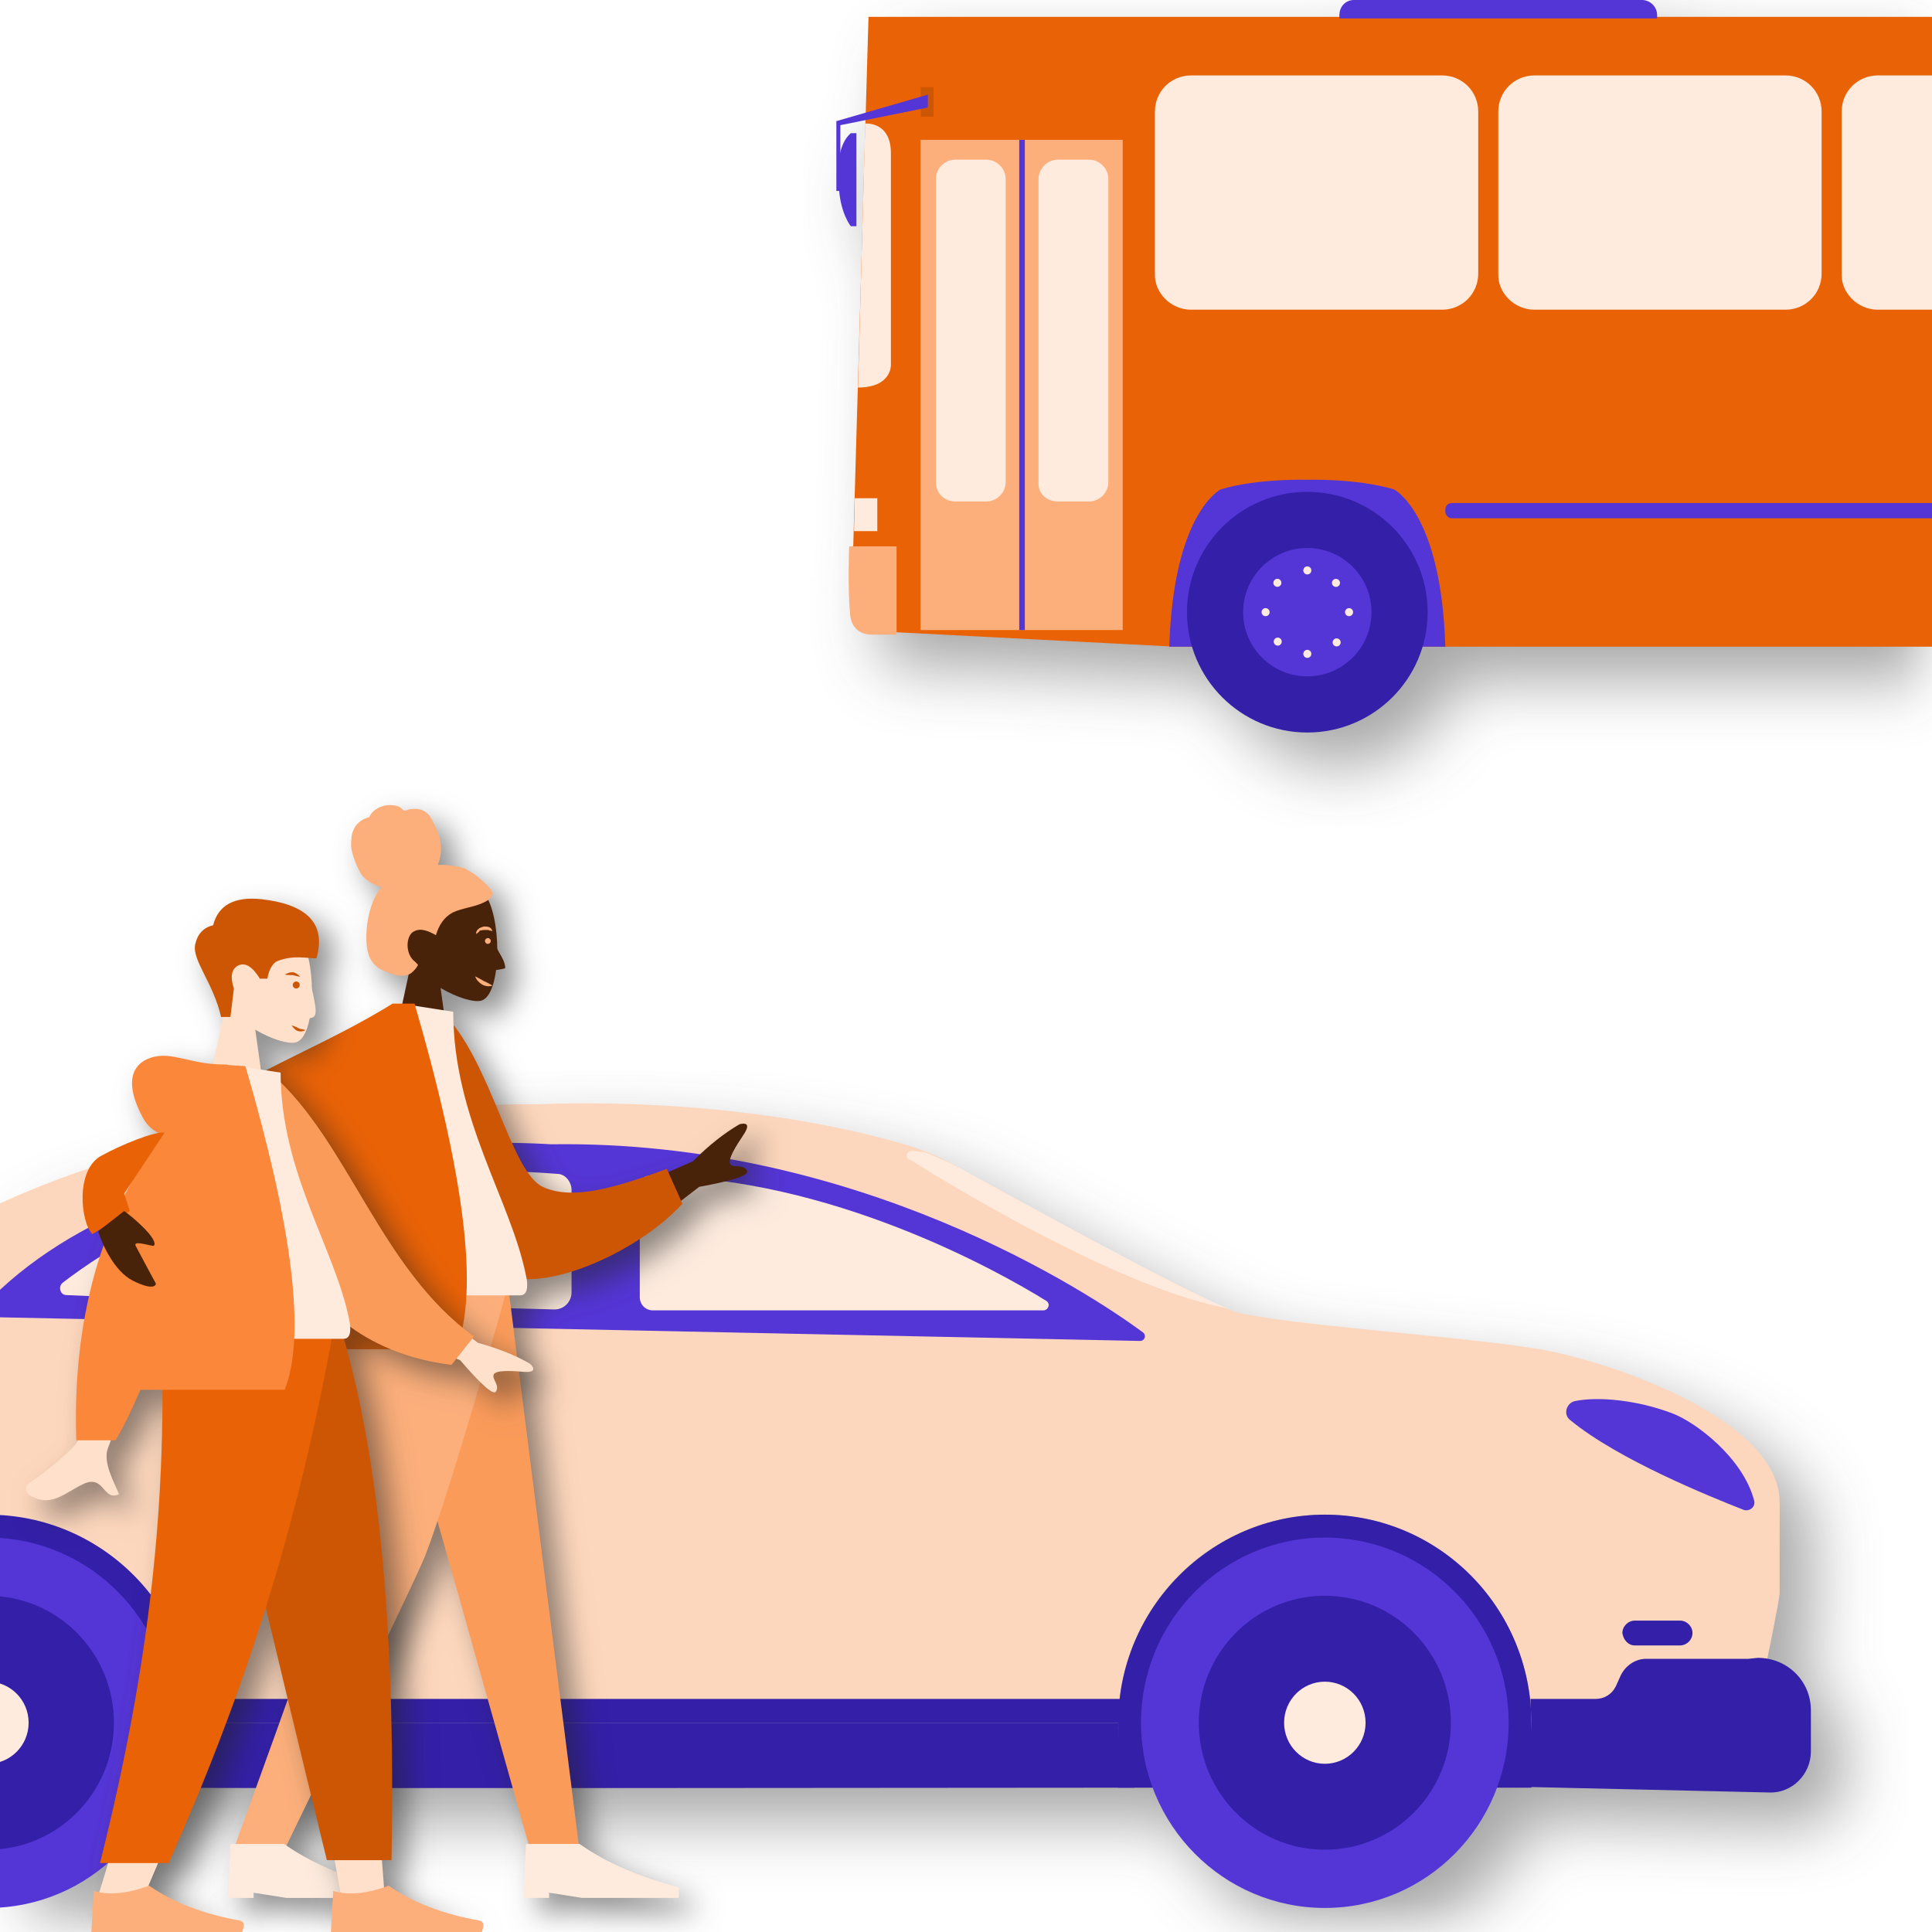
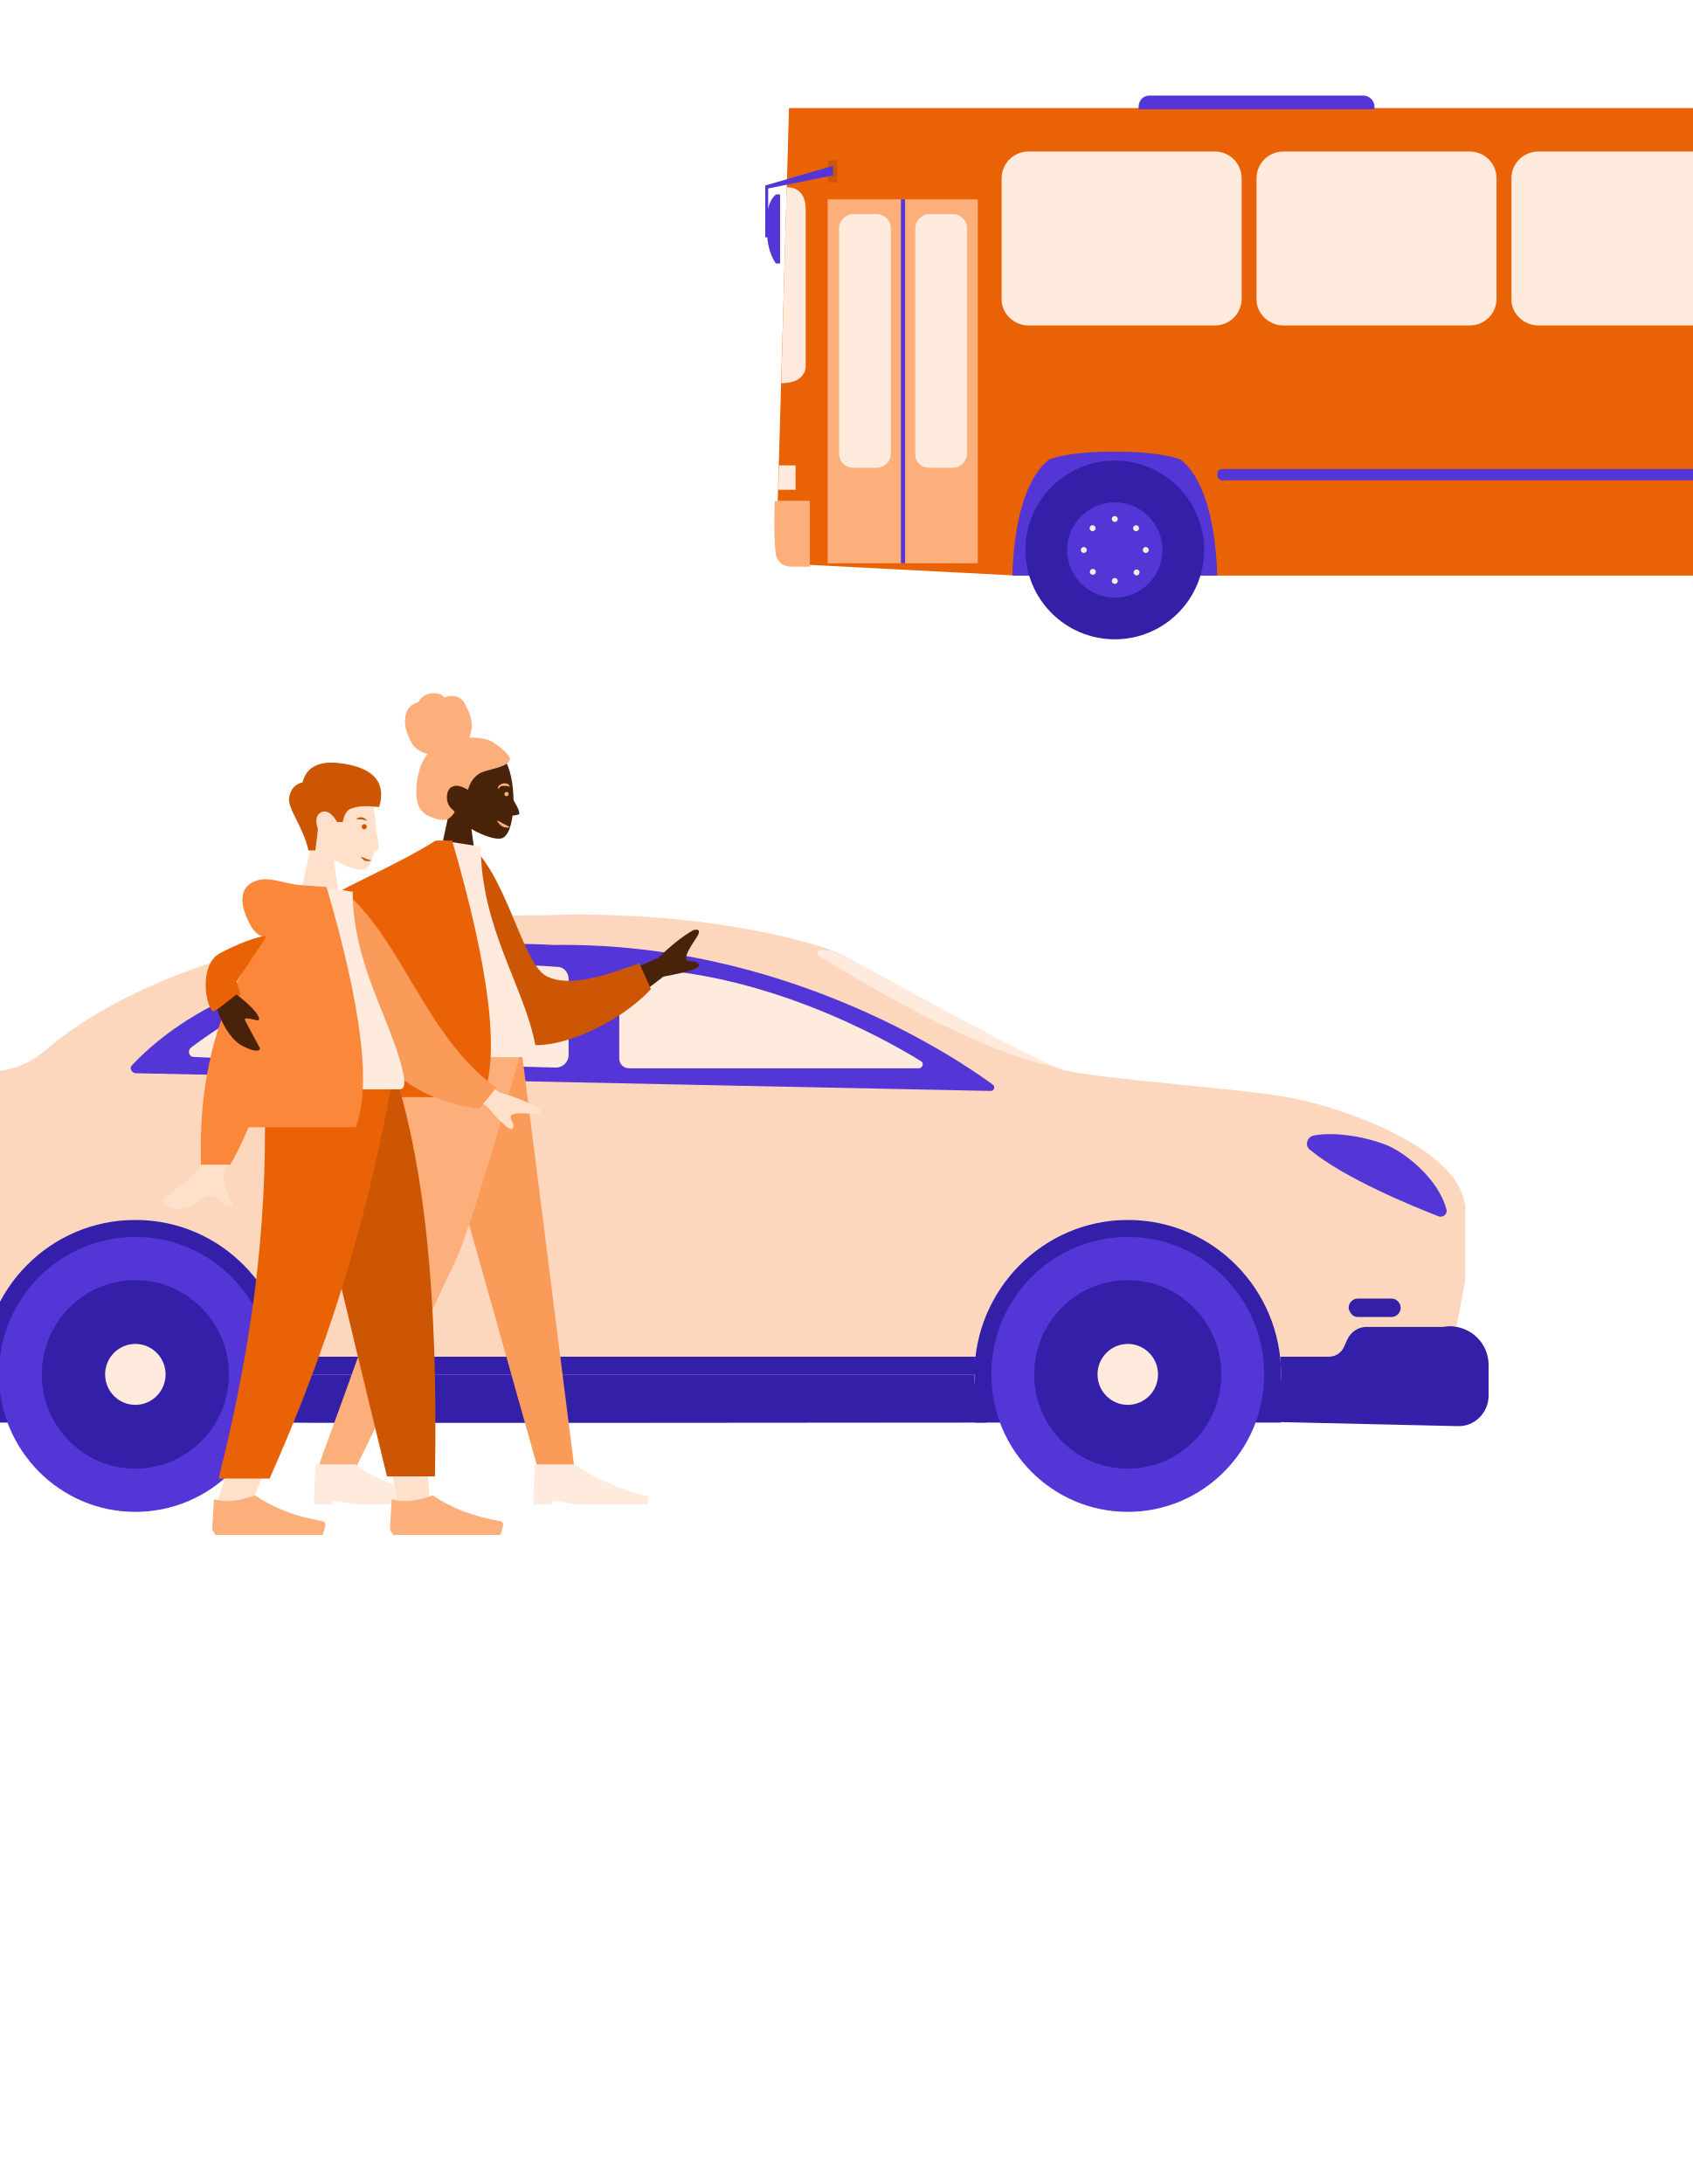
- <svg xmlns="http://www.w3.org/2000/svg" fill="none" height="60" viewBox="0 0 60 60" width="60">
-   <filter id="a" color-interpolation-filters="sRGB" filterUnits="userSpaceOnUse" height="26.749" width="86.026" x="24.974" y="-1">
-     <feFlood flood-opacity="0" result="BackgroundImageFix" />
-     <feColorMatrix in="SourceAlpha" result="hardAlpha" type="matrix" values="0 0 0 0 0 0 0 0 0 0 0 0 0 0 0 0 0 0 127 0" />
-     <feOffset dx="1" dy="1" />
-     <feGaussianBlur stdDeviation="1" />
-     <feColorMatrix type="matrix" values="0 0 0 0 0.129 0 0 0 0 0.129 0 0 0 0 0.129 0 0 0 0.4 0" />
-     <feBlend in2="BackgroundImageFix" mode="normal" result="effect1_dropShadow_172_62376" />
-     <feBlend in="SourceGraphic" in2="effect1_dropShadow_172_62376" mode="normal" result="shape" />
-   </filter>
-   <filter id="b" color-interpolation-filters="sRGB" filterUnits="userSpaceOnUse" height="28.989" width="74.24" x="-15" y="33.264">
-     <feFlood flood-opacity="0" result="BackgroundImageFix" />
-     <feColorMatrix in="SourceAlpha" result="hardAlpha" type="matrix" values="0 0 0 0 0 0 0 0 0 0 0 0 0 0 0 0 0 0 127 0" />
-     <feOffset dx="1" dy="1" />
-     <feGaussianBlur stdDeviation="1" />
-     <feColorMatrix type="matrix" values="0 0 0 0 0.129 0 0 0 0 0.129 0 0 0 0 0.129 0 0 0 0.4 0" />
-     <feBlend in2="BackgroundImageFix" mode="normal" result="effect1_dropShadow_172_62376" />
-     <feBlend in="SourceGraphic" in2="effect1_dropShadow_172_62376" mode="normal" result="shape" />
-   </filter>
-   <filter id="c" color-interpolation-filters="sRGB" filterUnits="userSpaceOnUse" height="35.749" width="21.341" x="3.222" y="24.549">
-     <feFlood flood-opacity="0" result="BackgroundImageFix" />
-     <feColorMatrix in="SourceAlpha" result="hardAlpha" type="matrix" values="0 0 0 0 0 0 0 0 0 0 0 0 0 0 0 0 0 0 127 0" />
-     <feOffset dx=".452" dy=".452" />
-     <feGaussianBlur stdDeviation=".452" />
-     <feColorMatrix type="matrix" values="0 0 0 0 0.129 0 0 0 0 0.129 0 0 0 0 0.129 0 0 0 0.5 0" />
-     <feBlend in2="BackgroundImageFix" mode="normal" result="effect1_dropShadow_172_62376" />
-     <feBlend in="SourceGraphic" in2="effect1_dropShadow_172_62376" mode="normal" result="shape" />
-   </filter>
-   <filter id="d" color-interpolation-filters="sRGB" filterUnits="userSpaceOnUse" height="34.12" width="17.565" x=".354" y="27.455">
-     <feFlood flood-opacity="0" result="BackgroundImageFix" />
-     <feColorMatrix in="SourceAlpha" result="hardAlpha" type="matrix" values="0 0 0 0 0 0 0 0 0 0 0 0 0 0 0 0 0 0 127 0" />
-     <feOffset dx=".452" dy=".452" />
-     <feGaussianBlur stdDeviation=".452" />
-     <feColorMatrix type="matrix" values="0 0 0 0 0.129 0 0 0 0 0.129 0 0 0 0 0.129 0 0 0 0.5 0" />
-     <feBlend in2="BackgroundImageFix" mode="normal" result="effect1_dropShadow_172_62376" />
-     <feBlend in="SourceGraphic" in2="effect1_dropShadow_172_62376" mode="normal" result="shape" />
-   </filter>
-   <clipPath id="e">
-     <path d="m0 0h60v60h-60z" />
-   </clipPath>
-   <g clip-path="url(#e)">
-     <g filter="url(#a)">
-       <path d="m26.498 16.968h1.321v2.666l8.671.449h61.071l9.069-1.42.922-.149s.449 0 .449-1.121c0-.149 0-.573 0-1.171-.05-3.812-.199-15.025-.199-15.025s0-.673-.897-.673-79.933 0-79.933 0z" fill="#ea6206" />
-       <path d="m37.909 15.199c1.146-.349 2.691-.299 2.691-.299s1.52-.05 2.691.299c0 0 1.47.723 1.595 4.884h-4.286-4.286c.125-4.161 1.595-4.884 1.595-4.884z" fill="#5435d6" />
-       <path d="m40.6 22.749c2.064 0 3.737-1.673 3.737-3.737 0-2.064-1.673-3.737-3.737-3.737s-3.737 1.673-3.737 3.737c0 2.064 1.673 3.737 3.737 3.737z" fill="#331fa8" />
-       <path d="m40.6 21.005c1.101 0 1.993-.892 1.993-1.993s-.892-1.993-1.993-1.993-1.993.892-1.993 1.993.892 1.993 1.993 1.993z" fill="#5435d6" />
+ <svg xmlns="http://www.w3.org/2000/svg" height="320" viewBox="0 0 248 320" width="248">
+   <g fill="none" transform="translate(-25 14)">
+     <g transform="translate(137.1199)">
+       <path d="m1.832 59.427h4.625v9.337l30.368 1.571h213.885l31.764-4.974 3.228-.524s1.571 0 1.571-3.927c0-.523 0-2.007 0-4.101-.174-13.351-.698-52.62-.698-52.62s0-2.356-3.142-2.356c-3.141 0-279.942 0-279.942 0z" fill="#ea6206" />
+       <path d="m41.799 53.231c4.015-1.222 9.425-1.047 9.425-1.047s5.323-.174 9.425 1.047c0 0 5.148 2.531 5.584 17.104h-15.009-15.009c.436-14.573 5.584-17.104 5.584-17.104z" fill="#5435d6" />
+       <path d="m51.224 79.672c7.229 0 13.089-5.86 13.089-13.09s-5.86-13.09-13.089-13.09-13.09 5.86-13.09 13.09 5.861 13.09 13.09 13.09z" fill="#331fa8" />
+       <path d="m51.224 73.563c3.855 0 6.981-3.126 6.981-6.981s-3.126-6.981-6.981-6.981c-3.856 0-6.981 3.126-6.981 6.981s3.125 6.981 6.981 6.981z" fill="#5435d6" />
      <g fill="#feebde">
-         <path d="m40.6 17.84c.069 0 .125-.056.125-.125s-.056-.125-.125-.125-.125.056-.125.125.056.125.125.125z" />
-         <path d="m40.6 20.431c.069 0 .125-.056.125-.125s-.056-.125-.125-.125-.125.056-.125.125.056.125.125.125z" />
-         <path d="m39.758 18.188c.049-.049.049-.128 0-.176-.049-.049-.128-.049-.176 0-.049.049-.049.128 0 .176.049.049.128.049.176 0z" />
-         <path d="m41.599 20.038c.049-.049.049-.128 0-.176-.049-.049-.128-.049-.176 0-.049.049-.049.128 0 .176.049.049.128.049.176 0z" />
-         <path d="m39.304 19.136c.069 0 .125-.056.125-.125s-.056-.125-.125-.125-.125.056-.125.125.056.125.125.125z" />
-         <path d="m41.896 19.136c.069 0 .125-.056.125-.125s-.056-.125-.125-.125-.125.056-.125.125.056.125.125.125z" />
-         <path d="m39.769 20.014c.049-.049.049-.128 0-.176-.049-.049-.128-.049-.176 0-.049.049-.049.128 0 .176.049.049.128.049.176 0z" />
-         <path d="m41.578 18.19c.049-.049.049-.128 0-.176-.049-.049-.128-.049-.176 0-.049.049-.049.128 0 .176.049.049.128.049.176 0z" />
+         <path d="m51.224 62.481c.241 0 .436-.195.436-.436s-.195-.436-.436-.436-.436.195-.436.436.195.436.436.436z" />
+         <path d="m51.224 71.557c.241 0 .436-.195.436-.436s-.195-.436-.436-.436-.436.195-.436.436.195.436.436.436z" />
+         <path d="m48.276 63.698c.17-.17.17-.447 0-.617s-.447-.17-.617 0-.17.447 0 .617.447.17.617 0z" />
+         <path d="m54.721 70.179c.17-.17.17-.447 0-.617s-.447-.17-.617 0-.17.447 0 .617.447.17.617 0z" />
+         <path d="m46.686 67.019c.241 0 .436-.195.436-.436s-.195-.436-.436-.436-.436.195-.436.436.195.436.436.436z" />
+         <path d="m55.762 67.019c.241 0 .436-.195.436-.436s-.195-.436-.436-.436-.437.195-.437.436.196.436.437.436z" />
+         <path d="m48.313 70.096c.17-.17.17-.447 0-.617-.171-.17-.447-.17-.617 0-.171.17-.171.447 0 .617.17.17.446.17.617 0z" />
+         <path d="m54.649 63.706c.171-.17.171-.447 0-.617-.17-.17-.446-.17-.617 0-.17.17-.17.447 0 .617.171.17.447.17.617 0z" />
      </g>
-       <path d="m28.588 19.567h6.279v-15.224h-6.279z" fill="#fcaf7b" />
-       <path d="m31.653 19.567h.174v-15.224h-.174z" fill="#5435d6" />
-       <path d="m32.851 15.573h.972c.324 0 .598-.274.598-.598v-9.418c0-.324-.274-.598-.598-.598h-.972c-.324 0-.598.274-.598.598v9.418c-.025.349.249.598.598.598z" fill="#feebde" />
-       <path d="m29.662 15.573h.972c.324 0 .598-.274.598-.598v-9.418c0-.324-.274-.598-.598-.598h-.972c-.324 0-.598.274-.598.598v9.418c0 .349.274.598.598.598z" fill="#feebde" />
-       <path d="m26.373 16.968h1.47v2.741h-.723s-.698.075-.723-.698c-.075-.772-.025-2.043-.025-2.043z" fill="#fcaf7b" />
-       <path d="m26.547 15.473h.698v1.022h-.723z" fill="#feebde" />
-       <path d="m26.871 3.837s.797-.075.797.922v6.578s.025.698-1.022.698z" fill="#feebde" />
-       <path d="m28.594 3.627h.399v-.922h-.399z" fill="#cd5605" />
-       <path d="m28.815 2.94-2.841.822v2.168h.124v-2.043l2.716-.548z" fill="#5435d6" />
-       <path d="m26.597 4.136v2.89h-.174s-.349-.424-.374-1.296v-.498-.149s0-.623.374-.947z" fill="#5435d6" />
-       <path d="m58.316 9.618h7.799c.623 0 1.121-.498 1.121-1.121v-5.033c0-.623-.498-1.121-1.121-1.121h-7.799c-.623 0-1.121.498-1.121 1.121v5.033c-.025.598.498 1.121 1.121 1.121z" fill="#feebde" />
-       <path d="m47.652 9.618h7.799c.623 0 1.121-.498 1.121-1.121v-5.033c0-.623-.498-1.121-1.121-1.121h-7.799c-.623 0-1.121.498-1.121 1.121v5.033c-.025.598.498 1.121 1.121 1.121z" fill="#feebde" />
-       <path d="m36.988 9.618h7.799c.623 0 1.121-.498 1.121-1.121v-5.033c0-.623-.498-1.121-1.121-1.121h-7.799c-.623 0-1.121.498-1.121 1.121v5.033c-.025.598.498 1.121 1.121 1.121z" fill="#feebde" />
-       <path d="m42.045 0h8.945c.249 0 .473.199.473.473v.1h-9.867v-.1c0-.274.199-.473.449-.473z" fill="#5435d6" />
-       <path d="m45.085 16.096h32.392c.125 0 .199-.1.199-.199v-.075c0-.125-.1-.199-.199-.199h-32.392c-.125 0-.199.1-.199.199v.075c0 .1.1.199.199.199z" fill="#5435d6" />
+       <path d="m9.155 68.528h21.99v-53.318h-21.99z" fill="#fcaf7b" />
+       <path d="m19.888 68.528h.611v-53.318h-.611z" fill="#5435d6" />
+       <path d="m24.085 54.54h3.403c1.135 0 2.094-.96 2.094-2.094v-32.986c0-1.135-.959-2.094-2.094-2.094h-3.403c-1.135 0-2.095.96-2.095 2.094v32.986c-.087 1.222.873 2.094 2.095 2.094z" fill="#feebde" />
+       <path d="m12.915 54.54h3.403c1.135 0 2.095-.96 2.095-2.094v-32.986c0-1.135-.96-2.094-2.095-2.094h-3.403c-1.134 0-2.094.96-2.094 2.094v32.986c0 1.222.96 2.094 2.094 2.094z" fill="#feebde" />
+       <path d="m1.396 59.427h5.149v9.599h-2.531s-2.443.262-2.531-2.443c-.261-2.705-.087-7.156-.087-7.156z" fill="#fcaf7b" />
+       <path d="m2.007 54.191h2.443v3.578h-2.53z" fill="#feebde" />
+       <path d="m3.141 13.438s2.793-.262 2.793 3.229v23.038s.087 2.443-3.578 2.443z" fill="#feebde" />
+       <path d="m9.175 12.703h1.396v-3.229h-1.396z" fill="#cd5605" />
+       <path d="m9.948 10.297-9.948 2.88v7.592h.436v-7.156l9.512-1.92z" fill="#5435d6" />
+       <path d="m2.182 14.486v10.123h-.611s-1.222-1.484-1.309-4.538v-1.745-.524s0-2.182 1.309-3.316z" fill="#5435d6" />
+       <path d="m113.269 33.684h27.313c2.182 0 3.927-1.745 3.927-3.927v-17.627c0-2.182-1.745-3.927-3.927-3.927h-27.313c-2.182 0-3.927 1.745-3.927 3.927v17.627c-.087 2.094 1.745 3.927 3.927 3.927z" fill="#feebde" />
+       <path d="m75.92 33.684h27.313c2.182 0 3.927-1.745 3.927-3.927v-17.627c0-2.182-1.745-3.927-3.927-3.927h-27.313c-2.182 0-3.927 1.745-3.927 3.927v17.627c-.087 2.094 1.745 3.927 3.927 3.927z" fill="#feebde" />
+       <path d="m38.571 33.684h27.313c2.182 0 3.927-1.745 3.927-3.927v-17.627c0-2.182-1.745-3.927-3.927-3.927h-27.313c-2.182 0-3.927 1.745-3.927 3.927v17.627c-.088 2.094 1.745 3.927 3.927 3.927z" fill="#feebde" />
+       <path d="m56.285 0h31.328c.873 0 1.658.698 1.658 1.658v.349h-34.557v-.349c0-.96.699-1.658 1.571-1.658z" fill="#5435d6" />
+       <path d="m66.931 56.373h113.444c.436 0 .698-.349.698-.698v-.262c0-.436-.349-.698-.698-.698h-113.444c-.436 0-.698.349-.698.698v.262c0 .349.349.698.698.698z" fill="#5435d6" />
    </g>
-     <g filter="url(#b)">
-       <path d="m-11.205 41.466 5.091-.652c.765-.089 1.471-.415 2.03-.919 1.972-1.69 7.974-5.603 20.893-5.603 0 0 5.885-.326 11.27 1.245.618.178 1.177.415 1.736.741 2.03 1.127 7.415 4.091 8.504 4.447 1.324.415 7.562.8 9.711 1.216 2.148.415 7.239 2.164 7.239 4.713v2.816c0 .178-.383 2.046-.383 2.046l-.794.385c.029.889-.677 1.601-1.56 1.601h-4.973c0-3.587-2.884-6.463-6.415-6.463-3.561 0-6.415 2.905-6.415 6.463h-28.69c0-3.587-2.884-6.463-6.415-6.463-3.561 0-6.415 2.905-6.415 6.463l-6.385-.949v-8.834c-.029-1.127.824-2.105 1.972-2.253z" fill="#fdd7bd" />
-       <path d="m41.144 47.039c3.561 0 6.415 2.905 6.415 6.463v2.016h-12.83v-2.016c0-3.557 2.884-6.463 6.415-6.463z" fill="#331fa8" />
-       <path d="m-.376 47.039c3.561 0 6.415 2.905 6.415 6.463v2.016h-12.83v-2.016c0-3.557 2.854-6.463 6.415-6.463z" fill="#331fa8" />
-       <path d="m48.766 44.104c-.235-.178-.118-.534.147-.593.736-.148 1.942-.03 3.031.385.706.267 2.178 1.364 2.531 2.698.059.207-.147.356-.324.296-1.059-.415-3.914-1.571-5.385-2.787z" fill="#5435d6" />
-       <path d="m50.767 51.1h1.412c.206 0 .383-.178.383-.385s-.176-.385-.383-.385h-1.412c-.206 0-.383.178-.383.385.029.207.177.385.383.385z" fill="#331fa8" />
-       <path d="m41.144 59.253c3.153 0 5.709-2.575 5.709-5.751 0-3.176-2.556-5.751-5.709-5.751s-5.709 2.575-5.709 5.751c0 3.176 2.556 5.751 5.709 5.751z" fill="#5435d6" />
-       <path d="m41.144 57.444c2.162 0 3.914-1.765 3.914-3.943 0-2.178-1.752-3.943-3.914-3.943-2.161 0-3.914 1.765-3.914 3.943 0 2.178 1.752 3.943 3.914 3.943z" fill="#331fa8" />
-       <path d="m41.144 54.776c.699 0 1.265-.571 1.265-1.275s-.567-1.275-1.265-1.275-1.265.571-1.265 1.275.567 1.275 1.265 1.275z" fill="#feebde" />
-       <path d="m-.376 59.253c3.153 0 5.709-2.575 5.709-5.751 0-3.176-2.556-5.751-5.709-5.751-3.153 0-5.709 2.575-5.709 5.751 0 3.176 2.556 5.751 5.709 5.751z" fill="#5435d6" />
-       <path d="m-.376 57.444c2.161 0 3.914-1.765 3.914-3.943 0-2.178-1.752-3.943-3.914-3.943-2.161 0-3.914 1.765-3.914 3.943 0 2.178 1.752 3.943 3.914 3.943z" fill="#331fa8" />
-       <path d="m-.376 54.776c.699 0 1.265-.571 1.265-1.275s-.566-1.275-1.265-1.275c-.699 0-1.265.571-1.265 1.275s.567 1.275 1.265 1.275z" fill="#feebde" />
-       <path d="m28.314 35.744c.118 0 .235.03.383.03.383.148.765.326 1.118.504 1.942 1.067 6.945 3.824 8.328 4.358-3.237-.593-8.328-3.646-9.887-4.625-.177-.059-.088-.267.059-.267z" fill="#feebde" />
-       <path d="m6.01 52.761h28.779c-.029.237-.029.504-.029.741h-28.72c0-.237 0-.504-.029-.741z" fill="#331fa8" />
-       <path d="m35.406 41.644c.147 0 .206-.178.088-.267-1.648-1.216-8.857-5.988-18.391-5.84 0 0-12.065-.889-17.626 5.04-.118.119-0.0.326.177.326z" fill="#5435d6" />
+     <g transform="translate(0 119.9998)">
+       <path d="m6.907 25.224 17.829-2.284c2.679-.312 5.153-1.454 7.111-3.219 6.905-5.918 27.928-19.623 73.17-19.623 0 0 20.611-1.142 39.471 4.361 2.164.623 4.122 1.453 6.08 2.595 7.111 3.946 25.97 14.328 29.784 15.574 4.637 1.454 26.485 2.803 34.008 4.257 7.524 1.453 25.352 7.579 25.352 16.508v9.863c0 .623-1.339 7.164-1.339 7.164l-2.783 1.35c.103 3.115-2.37 5.606-5.462 5.606h-17.417c0-12.562-10.099-22.633-22.466-22.633-12.47 0-22.466 10.174-22.466 22.633h-100.481c0-12.562-10.1-22.633-22.466-22.633-12.47 0-22.466 10.174-22.466 22.633l-22.363-3.322v-30.94c-.103-3.945 2.886-7.371 6.905-7.89z" fill="#fdd7bd" />
+       <path d="m190.246 44.743c12.47 0 22.466 10.174 22.466 22.633v7.06h-44.933v-7.06c0-12.459 10.1-22.633 22.467-22.633z" fill="#331fa8" />
+       <path d="m44.832 44.743c12.47 0 22.466 10.174 22.466 22.633v7.06h-44.933v-7.06c0-12.459 9.997-22.633 22.466-22.633z" fill="#331fa8" />
+       <path d="m216.938 34.464c-.825-.623-.413-1.869.515-2.077 2.576-.519 6.802-.103 10.615 1.35 2.473.935 7.626 4.776 8.863 9.448.206.727-.516 1.246-1.134 1.038-3.71-1.453-13.707-5.502-18.859-9.759z" fill="#5435d6" />
+       <path d="m223.946 58.967h4.946c.722 0 1.34-.623 1.34-1.35s-.618-1.35-1.34-1.35h-4.946c-.722 0-1.34.623-1.34 1.35.103.727.618 1.35 1.34 1.35z" fill="#331fa8" />
+       <path d="m190.246 87.518c11.042 0 19.993-9.018 19.993-20.142s-8.951-20.142-19.993-20.142-19.993 9.018-19.993 20.142 8.951 20.142 19.993 20.142z" fill="#5435d6" />
+       <path d="m190.246 81.185c7.57 0 13.706-6.183 13.706-13.809s-6.136-13.809-13.706-13.809-13.707 6.183-13.707 13.809 6.137 13.809 13.707 13.809z" fill="#331fa8" />
+       <path d="m190.246 71.841c2.447 0 4.431-1.999 4.431-4.464 0-2.466-1.984-4.465-4.431-4.465-2.448 0-4.432 1.999-4.432 4.465 0 2.465 1.984 4.464 4.432 4.464z" fill="#feebde" />
+       <path d="m44.832 87.518c11.042 0 19.993-9.018 19.993-20.142s-8.951-20.142-19.993-20.142c-11.042 0-19.993 9.018-19.993 20.142s8.951 20.142 19.993 20.142z" fill="#5435d6" />
+       <path d="m44.832 81.185c7.57 0 13.707-6.183 13.707-13.809s-6.137-13.809-13.707-13.809c-7.57 0-13.707 6.183-13.707 13.809s6.137 13.809 13.707 13.809z" fill="#331fa8" />
+       <path d="m44.832 71.841c2.447 0 4.431-1.999 4.431-4.464 0-2.466-1.984-4.465-4.431-4.465-2.447 0-4.431 1.999-4.431 4.465 0 2.465 1.984 4.464 4.431 4.464z" fill="#feebde" />
+       <path d="m145.313 5.186c.412 0 .825.103 1.34.103 1.34.519 2.679 1.142 3.916 1.765 6.802 3.738 24.322 13.394 29.165 15.263-11.336-2.077-29.165-12.771-34.627-16.197-.618-.208-.309-.934.206-.934z" fill="#feebde" />
+       <path d="m67.196 64.781h100.79c-.103.83-.103 1.765-.103 2.595h-100.584c0-.83 0-1.765-.103-2.595z" fill="#331fa8" />
+       <path d="m170.15 25.847c.515 0 .721-.623.309-.935-5.771-4.257-31.02-20.972-64.411-20.453 0 0-42.253-3.115-61.731 17.65-.412.415 0 1.142.618 1.142z" fill="#5435d6" />
      <g fill="#feebde">
-         <path d="m19.869 36.841v3.439c0 .237.177.415.412.415h12.123c.147 0 .235-.207.088-.296-1.53-.949-6.68-3.824-12.241-3.884-.235-.03-.383.119-.383.326z" />
-         <path d="m17.75 36.96v3.172c0 .296-.235.534-.53.534l-10.917-.296c-.294 0-.5-.237-.5-.534v-1.779c0-.237.147-.445.383-.504 1.324-.385 5.973-1.512 11.123-1.097.235 0 .441.237.441.504z" />
-         <path d="m5.038 38.353v1.779c0 .119-.088.207-.206.207l-2.766-.119c-.206 0-.265-.267-.118-.385.618-.474 1.766-1.275 2.825-1.69.118-.03.265.059.265.207z" />
+         <path d="m115.735 9.027v12.044c0 .83.618 1.453 1.443 1.453h42.46c.515 0 .824-.727.309-1.038-5.359-3.323-23.394-13.394-42.872-13.601-.825-.104-1.34.415-1.34 1.142z" />
+         <path d="m108.315 9.443v11.109c0 1.038-.825 1.869-1.855 1.869l-38.234-1.039c-1.031 0-1.752-.83-1.752-1.869v-6.229c0-.831.515-1.557 1.34-1.765 4.638-1.35 20.921-5.295 38.955-3.841.825 0 1.546.83 1.546 1.765z" />
+         <path d="m63.795 14.322v6.229c0 .416-.309.727-.721.727l-9.687-.415c-.721 0-.927-.935-.412-1.35 2.164-1.661 6.184-4.464 9.893-5.918.412-.104.927.208.927.727z" />
      </g>
-       <path d="m6.039 53.502s.029 1.275-.412 2.016c0 .03 29.603 0 29.603 0s-.559-1.097-.5-2.016z" fill="#331fa8" />
-       <path d="m47.559 53.502c0-.237-.029-.504-.029-.741h2.03c.265 0 .5-.148.618-.385l.147-.326c.147-.326.471-.534.794-.534h3.178l.294-.03c.912 0 1.648.712 1.648 1.631v1.275c0 .712-.589 1.304-1.295 1.275l-7.798-.178c0 .03.383-.712.412-1.986z" fill="#331fa8" />
+       <path d="m67.299 67.376s.103 4.465-1.443 7.061c0 .103 103.675 0 103.675 0s-1.958-3.842-1.752-7.061z" fill="#331fa8" />
+       <path d="m212.712 67.376c0-.83-.103-1.765-.103-2.595h7.111c.928 0 1.752-.519 2.164-1.35l.516-1.142c.515-1.142 1.649-1.869 2.782-1.869h11.13l1.031-.104c3.195 0 5.771 2.492 5.771 5.711v4.464c0 2.492-2.061 4.568-4.534 4.465l-27.31-.623c0 .103 1.339-2.492 1.442-6.957z" fill="#331fa8" />
    </g>
-     <g filter="url(#c)">
-       <path d="m11.513 39.922 2.868 10.122 2.097 7.457h1.524l-2.223-17.579z" fill="#fb9b5a" />
-       <path d="m10.742 39.922c-.072 5.223-.287 8.051-.358 8.537-.072.468-1.129 3.494-3.155 9.042h1.577c2.599-5.331 4.033-8.339 4.338-9.042.305-.703 1.237-3.548 2.635-8.537z" fill="#fcaf7b" />
-       <path d="m7.086 58.942.072-1.675h1.667c.789.558 1.81 1.009 3.083 1.351v.324h-3.011l-1.022-.162v.162z" fill="#feebde" />
-       <path d="m16.262 58.941.072-1.675h1.667c.789.558 1.81 1.009 3.083 1.351v.324h-3.011l-1.022-.162v.162z" fill="#feebde" />
-       <path d="m12.768 29.907c-.358-.432-.609-.955-.574-1.549.125-1.693 2.474-1.333 2.94-.468.466.865.412 3.044-.197 3.188-.233.054-.735-.09-1.255-.396l.323 2.287h-1.9z" fill="#49220a" />
-       <path d="m14.382 26.953c-.251-.072-.627-.108-.789-.09.09-.216.126-.45.09-.703-.036-.234-.125-.432-.233-.63-.036-.09-.09-.18-.161-.252-.072-.072-.161-.126-.269-.144-.107-.018-.215-.018-.305 0-.054.018-.09.036-.126.036-.054.018-.072-.018-.107-.054-.072-.072-.197-.108-.287-.108-.108-.018-.233 0-.341.036-.107.036-.197.09-.287.18-.036.036-.072.09-.09.126 0 .018-.018.036-.036.036-.018 0-.036 0-.054.018-.179.054-.341.198-.412.378-.054.108-.072.288-.072.486s.197.739.358.937c.161.18.376.288.592.342-.143.162-.251.378-.323.594-.072.234-.126.468-.143.72-.018.234-.018.468.036.703.054.216.161.378.341.504.09.054.179.09.269.126.09.036.179.072.269.09.179.036.376.036.52-.108.054-.054.108-.108.143-.18.018-.018.018-.036 0-.054-.018-.018-.054-.054-.072-.072-.143-.108-.215-.27-.233-.45s.036-.432.215-.504c.215-.108.466.018.663.126.09-.306.251-.558.52-.702.305-.144.645-.162.95-.306.072-.036.161-.072.215-.144.018-.036.054-.072.072-.108.018-.054-.018-.09-.036-.126-.108-.198-.61-.612-.878-.703z" fill="#fcaf7b" />
-       <path d="m15.349 29.151c0 .324.341.594.341.919-.126.036-.269.054-.394.072" fill="#49220a" />
+     <g transform="translate(59.01999 87.56128)">
+       <path d="m27.452 52.255 10.044 35.452 7.345 26.115h5.336l-7.784-61.567z" fill="#fb9b5a" />
+       <path d="m24.753 52.255c-.251 18.294-1.004 28.197-1.256 29.9-.251 1.641-3.955 12.238-11.049 31.667h5.524c9.102-18.672 14.125-29.206 15.192-31.667 1.067-2.46 4.332-12.426 9.228-29.9z" fill="#fcaf7b" />
+       <path d="m11.948 118.868.251-5.867h5.838c2.762 1.956 6.34 3.533 10.798 4.732v1.135h-10.546l-3.578-.568v.568z" fill="#feebde" />
+       <path d="m44.086 118.868.251-5.867h5.838c2.762 1.956 6.34 3.533 10.797 4.732v1.135h-10.546l-3.578-.568v.568z" fill="#feebde" />
+       <path d="m31.847 17.183c-1.256-1.514-2.134-3.344-2.009-5.425.44-5.93 8.663-4.668 10.295-1.64 1.632 3.028 1.444 10.66-.691 11.165-.816.189-2.574-.316-4.394-1.388l1.13 8.011h-6.654z" fill="#49220a" />
+       <path d="m37.498 6.837c-.879-.252-2.197-.378-2.762-.315.314-.757.44-1.577.314-2.46-.126-.82-.439-1.514-.816-2.208-.126-.315-.314-.631-.565-.883s-.565-.442-.942-.505c-.377-.063-.753-.063-1.067 0-.188.063-.314.127-.44.127-.188.063-.251-.064-.377-.19-.251-.252-.691-.378-1.004-.378-.377-.063-.816 0-1.193.126-.377.126-.691.315-1.004.631-.126.126-.251.315-.314.441 0 .063-.063.126-.126.126s-.126 0-.188.064c-.628.189-1.193.693-1.444 1.324-.188.379-.251 1.01-.251 1.703 0 .694.691 2.587 1.256 3.281.565.63 1.318 1.009 2.072 1.198-.502.568-.879 1.325-1.13 2.082-.251.82-.439 1.64-.502 2.523-.063.82-.063 1.64.126 2.46.188.757.565 1.325 1.193 1.766.314.19.628.316.942.442.314.126.628.252.942.315.628.126 1.318.126 1.821-.378.188-.189.377-.379.502-.631.063-.063.063-.126 0-.189s-.188-.189-.251-.253c-.502-.378-.753-.946-.816-1.577-.063-.63.126-1.513.753-1.766.753-.378 1.632.063 2.323.442.314-1.073.879-1.956 1.821-2.46 1.067-.505 2.26-.568 3.327-1.073.251-.126.565-.252.753-.504.063-.127.188-.253.251-.379.063-.189-.063-.315-.126-.441-.377-.694-2.134-2.145-3.076-2.461z" fill="#fcaf7b" />
+       <path d="m40.886 14.534c0 1.135 1.193 2.081 1.193 3.217-.439.126-.942.189-1.381.252" fill="#49220a" />
      <g fill="#fcaf7b">
-         <path d="m15.294 30.61c-.107.036-.233.018-.323-.036s-.179-.144-.215-.252c.107.054.179.09.269.144.072.036.161.072.269.144z" />
-         <path d="m14.792 29.007c-.018-.054.018-.126.072-.162.036-.036.107-.054.161-.072.054 0 .107 0 .161.018s.09.072.107.126c-.054-.018-.09-.018-.143-.036-.036 0-.09 0-.126 0-.036 0-.072.018-.126.018-.018.054-.072.072-.107.108z" />
-         <path d="m15.151 29.313c.05 0 .09-.04.09-.09 0-.05-.04-.09-.09-.09s-.09.04-.09.09c0 .05.04.09.09.09z" />
+         <path d="m40.696 19.643c-.377.126-.816.063-1.13-.126s-.628-.505-.753-.883c.377.189.628.315.942.504.251.127.565.253.942.505z" />
+         <path d="m38.938 14.029c-.063-.19.063-.442.251-.568.126-.126.377-.189.565-.252.188 0 .377 0 .565.063s.314.252.377.441c-.188-.063-.314-.063-.502-.126-.126 0-.314 0-.44 0-.126 0-.251.063-.439.063-.063.189-.251.252-.377.379z" />
+         <path d="m40.194 15.101c.173 0 .314-.141.314-.315 0-.175-.141-.316-.314-.316-.173 0-.314.141-.314.316 0 .174.141.315.314.315z" />
      </g>
-       <path d="m18.648 37.328 2.868-1.261c.502-.504.986-.883 1.452-1.153.143-.036.376-.054.125.324-.251.378-.502.774-.412.919.107.126.394-.018.52.198.072.144-.412.306-1.488.504l-2.151 1.657z" fill="#49220a" />
-       <path d="m13.073 31.582.681-.126c1.488 1.459 2.097 4.935 3.101 5.403.932.432 2.276.018 3.854-.558l.484 1.081c-1.434 1.567-4.499 2.882-5.736 2.125-1.99-1.171-2.456-5.476-2.384-7.925z" fill="#cd5605" />
-       <path d="m10.097 40.228h6.059c.269 0 .233-.396.179-.612-.466-2.341-2.259-4.863-2.259-8.195l-1.739-.27c-1.452 2.341-1.954 5.223-2.241 9.078z" fill="#feebde" />
-       <path d="m9.488 37.868c-1.237 2.233-2.276 3.854-3.119 4.827l-2.695-3.645c.825-5.097 4.613-5.468 8.52-7.882h.018.663c1.559 5.367 2.007 8.952 1.291 10.735h-5.449c.125-1.315.394-2.684.771-4.035z" fill="#ea6206" />
+       <path d="m52.44 43.172 10.044-4.416c1.758-1.766 3.453-3.091 5.085-4.037.502-.126 1.318-.189.439 1.136-.879 1.324-1.757 2.712-1.444 3.217.377.441 1.382-.063 1.821.694.251.504-1.444 1.072-5.21 1.766l-7.533 5.803z" fill="#49220a" />
+       <path d="m32.917 23.049 2.385-.442c5.21 5.109 7.345 17.284 10.86 18.924 3.264 1.514 7.973.063 13.497-1.955l1.695 3.784c-5.022 5.488-15.757 10.093-20.088 7.444-6.968-4.1-8.6-19.177-8.349-27.755z" fill="#cd5605" />
+       <path d="m22.492 53.327h21.218c.942 0 .816-1.388.628-2.145-1.632-8.2-7.91-17.031-7.91-28.701l-6.089-.946c-5.085 8.2-6.843 18.293-7.847 31.792z" fill="#feebde" />
+       <path d="m20.361 45.063c-4.332 7.822-7.973 13.499-10.923 16.906l-9.438-12.767c2.888-17.852 16.155-19.152 29.84-27.605h.063 2.323c5.462 18.798 7.031 31.351 4.52 37.596h-19.084c.439-4.605 1.381-9.399 2.699-14.13z" fill="#ea6206" />
    </g>
-     <g filter="url(#d)">
-       <path d="m6.314 41.235 2.904 10.032 1.362 7.547h1.362l-1.362-17.579z" fill="#ffe0cb" />
-       <path d="m5.006 41.235c.197 5.223.125 8.051.072 8.537-.054.468-.305 3.638-2.061 9.204h1.416c2.312-5.331 3.137-8.501 3.388-9.204.269-.702 1.058-3.548 2.205-8.537z" fill="#ffe0cb" />
-       <path d="m6.243 41.235c.753 3.458 2.061 8.97 3.908 16.535h2.008c.143-7.781-.484-12.896-1.577-16.535z" fill="#cd5605" />
-       <path d="m5.006 41.235c.197 5.223-.323 10.357-1.9 16.625h2.133c2.33-5.241 3.997-10.357 5.126-16.625z" fill="#ea6206" />
-       <path d="m2.838 60.002.072-1.279c.466.144 1.04.09 1.721-.162.753.522 1.685.882 2.814 1.081.09.018.143.09.125.18v.018l-.108.378h-2.832-1.649z" fill="#fcaf7b" />
-       <path d="m10.277 60.003.072-1.279c.466.144 1.04.09 1.721-.162.753.522 1.685.882 2.814 1.081.09.018.143.09.126.18v.018l-.107.378h-2.832-1.649z" fill="#fcaf7b" />
-       <path d="m7.013 31.203c-.358-.432-.609-.955-.574-1.549.125-1.693 2.474-1.333 2.94-.468.466.865.412 3.044-.197 3.188-.233.054-.735-.09-1.255-.396l.323 2.287h-1.9z" fill="#ffe0cb" />
-       <path d="m6.869 31.599c-.233-1.063-.914-1.783-.807-2.269.072-.324.251-.522.556-.594.161-.63.663-.901 1.506-.81 1.273.144 2.043.666 1.703 1.837-.305 0-.681-.108-1.183.072-.161.054-.287.252-.341.558h-.233c-.233-.378-.448-.504-.663-.414-.215.108-.269.342-.143.72l-.108.883h-.287z" fill="#cd5605" />
-       <path d="m9.63 30.518c.072.234.125.486.161.721.036.27.018.414-.305.378" fill="#ffe0cb" />
+     <g transform="translate(48.9757 97.73799)">
+       <path d="m19.289 46.675 10.17 35.136 4.771 26.43h4.771l-4.771-61.566z" fill="#ffe0cb" />
+       <path d="m14.707 46.675c.691 18.293.44 28.197.251 29.9-.188 1.64-1.067 12.742-7.219 32.234h4.959c8.098-18.672 10.986-29.774 11.865-32.234.942-2.46 3.704-12.427 7.721-29.9z" fill="#ffe0cb" />
+       <path d="m19.039 46.675c2.637 12.112 7.219 31.414 13.685 57.908h7.031c.502-27.251-1.695-45.166-5.524-57.908z" fill="#cd5605" />
+       <path d="m14.71 46.675c.691 18.293-1.13 36.271-6.654 58.223h7.47c8.161-18.356 13.999-36.271 17.954-58.223z" fill="#ea6206" />
+       <path d="m7.112 112.405.251-4.479c1.632.505 3.641.315 6.026-.568 2.637 1.83 5.901 3.091 9.856 3.785.314.063.502.315.439.631v.063l-.377 1.325h-9.919-5.775z" fill="#fcaf7b" />
+       <path d="m33.166 112.405.251-4.479c1.632.505 3.641.315 6.027-.568 2.637 1.83 5.901 3.091 9.856 3.785.314.063.502.315.44.631v.063l-.377 1.325h-9.919-5.775z" fill="#fcaf7b" />
+       <path d="m21.737 11.54c-1.256-1.514-2.134-3.343-2.009-5.425.439-5.929 8.663-4.668 10.295-1.64 1.632 3.028 1.444 10.661-.691 11.166-.816.189-2.574-.316-4.394-1.388l1.13 8.011h-6.654z" fill="#ffe0cb" />
+       <path d="m21.232 12.928c-.816-3.722-3.202-6.245-2.825-7.948.251-1.136.879-1.83 1.946-2.082.565-2.208 2.323-3.154 5.273-2.839 4.457.505 7.157 2.334 5.964 6.435-1.067 0-2.385-.379-4.143.252-.565.189-1.004.883-1.193 1.955h-.816c-.816-1.324-1.569-1.766-2.323-1.45-.753.378-.942 1.198-.502 2.523l-.377 3.091h-1.004z" fill="#cd5605" />
+       <path d="m30.9 9.143c.251.82.44 1.703.565 2.523.126.946.063 1.451-1.067 1.325" fill="#ffe0cb" />
      <g fill="#cd5605">
-         <path d="m9.325 30.338c-.09-.018-.161-.036-.233-.054-.072 0-.161 0-.251-.018.036-.018.072-.036.125-.054.036-.018.09-.018.143-.018.072.018.161.072.215.144z" />
-         <path d="m9.2 30.698c.059 0 .108-.048.108-.108 0-.06-.048-.108-.108-.108-.059 0-.108.048-.108.108 0 .06.048.108.108.108z" />
-         <path d="m9.486 31.995c-.072.036-.161.054-.251.018s-.125-.108-.179-.162c.036 0 .09.018.125.036s.072.036.108.054.125.018.197.054z" />
+         <path d="m29.833 8.512c-.314-.063-.565-.126-.816-.189-.251 0-.565 0-.879-.063.126-.063.251-.126.439-.189.126-.063.314-.063.502-.063.251.063.565.252.753.504z" />
+         <path d="m29.395 9.774c.208 0 .377-.17.377-.379s-.169-.378-.377-.378-.377.169-.377.378.169.379.377.379z" />
+         <path d="m30.397 14.315c-.251.127-.565.19-.879.064-.314-.127-.439-.379-.628-.568.126 0 .314.063.439.126.126.063.251.126.377.189.126.063.439.063.691.189z" />
      </g>
-       <path d="m12.48 39.956 2.366 1.747c.645.18 1.183.396 1.613.648.107.09.233.288-.197.252-.43-.036-.878-.054-.932.09-.054.144.197.324.072.522-.072.126-.448-.198-1.111-.973l-2.348-.973zm-9.124.054h1.559c-.968 3.116-1.47 4.773-1.559 4.953-.179.432.197 1.081.341 1.441-.502.234-.448-.612-1.093-.324-.592.27-1.022.774-1.703.342-.09-.054-.179-.252.054-.396.556-.378 1.344-1.045 1.452-1.261.143-.27.466-1.855.95-4.755z" fill="#ffe0cb" />
-       <path d="m7.783 33.454.645-.108c2.384 2.071 3.37 6.052 6.292 8.159l-.699.883c-5.091-.63-6.345-5.494-6.238-8.934z" fill="#fb9b5a" />
-       <path d="m4.969 41.577h5.7c.269 0 .215-.378.179-.576-.43-2.197-2.133-4.575-2.133-7.691l-1.649-.252c-1.362 2.197-1.828 4.899-2.097 8.519z" fill="#feebde" />
-       <path d="m5.023 35.219c-.233-.072-.43-.234-.574-.486-.592-1.081-.376-1.693.251-1.891.645-.198 1.219.216 2.241.216.054 0 .108 0 .161.018l.52.036c1.47 5.025 1.882 8.375 1.219 10.05h-4.481c-.269.63-.52 1.153-.771 1.567h-1.219c-.125-3.746.771-6.916 2.653-9.51z" fill="#fa873a" />
+       <path d="m40.884 42.197 8.286 6.118c2.26.631 4.143 1.388 5.65 2.271.377.316.816 1.01-.691.883-1.507-.126-3.076-.189-3.264.316-.188.504.691 1.135.251 1.829-.251.442-1.569-.694-3.892-3.406l-8.224-3.407zm-31.953.189h5.461c-3.39 10.913-5.148 16.716-5.461 17.347-.628 1.514.691 3.785 1.193 5.046-1.758.82-1.569-2.144-3.829-1.135-2.072.946-3.578 2.712-5.964 1.198-.314-.189-.628-.883.188-1.387 1.946-1.325 4.708-3.659 5.085-4.416.502-.946 1.632-6.497 3.327-16.653z" fill="#ffe0cb" />
+       <path d="m24.436 19.425 2.26-.379c8.349 7.254 11.802 21.195 22.034 28.576l-2.448 3.091c-17.828-2.208-22.223-19.24-21.846-31.288z" fill="#fb9b5a" />
+       <path d="m14.58 47.873h19.963c.942 0 .753-1.325.628-2.019-1.507-7.695-7.47-16.022-7.47-26.935l-5.775-.883c-4.771 7.696-6.403 17.158-7.345 29.837z" fill="#feebde" />
+       <path d="m14.77 25.606c-.816-.252-1.507-.82-2.009-1.703-2.072-3.785-1.318-5.93.879-6.623 2.26-.694 4.269.756 7.847.756.188 0 .377 0 .565.064l1.821.126c5.148 17.599 6.591 29.332 4.269 35.199h-15.694c-.942 2.207-1.82 4.037-2.699 5.488h-4.269c-.439-13.121 2.699-24.223 9.291-33.307z" fill="#fa873a" />
    </g>
-     <path d="m3.137 35.899c.645-.36 1.703-.78 1.972-.721l-1.255 1.891.179.54-1.165.72c-.358-.36-.538-1.981.269-2.432z" fill="#ea6206" />
-     <path d="m4.123 39.771c-.574-.288-.956-1.141-1.075-1.531l.807-.63c.09.06.341.252.627.54.358.36.358.54.269.54-.09 0-.627-.18-.538 0 .072.144.448.841.627 1.171 0 .09-.143.198-.717-.09z" fill="#49220a" />
+     <path d="m57.138 125.725c2.26-1.262 5.964-2.733 6.905-2.523l-4.394 6.623.628 1.893-4.08 2.523c-1.256-1.262-1.883-6.939.942-8.516z" fill="#ea6206" />
+     <path d="m60.589 139.287c-2.009-1.009-3.348-3.995-3.767-5.362l2.825-2.208c.314.211 1.193.883 2.197 1.893 1.256 1.261 1.256 1.892.942 1.892-.314 0-2.197-.631-1.883 0 .251.505 1.569 2.944 2.197 4.1 0 .316-.502.694-2.511-.315z" fill="#49220a" />
  </g>
</svg>
